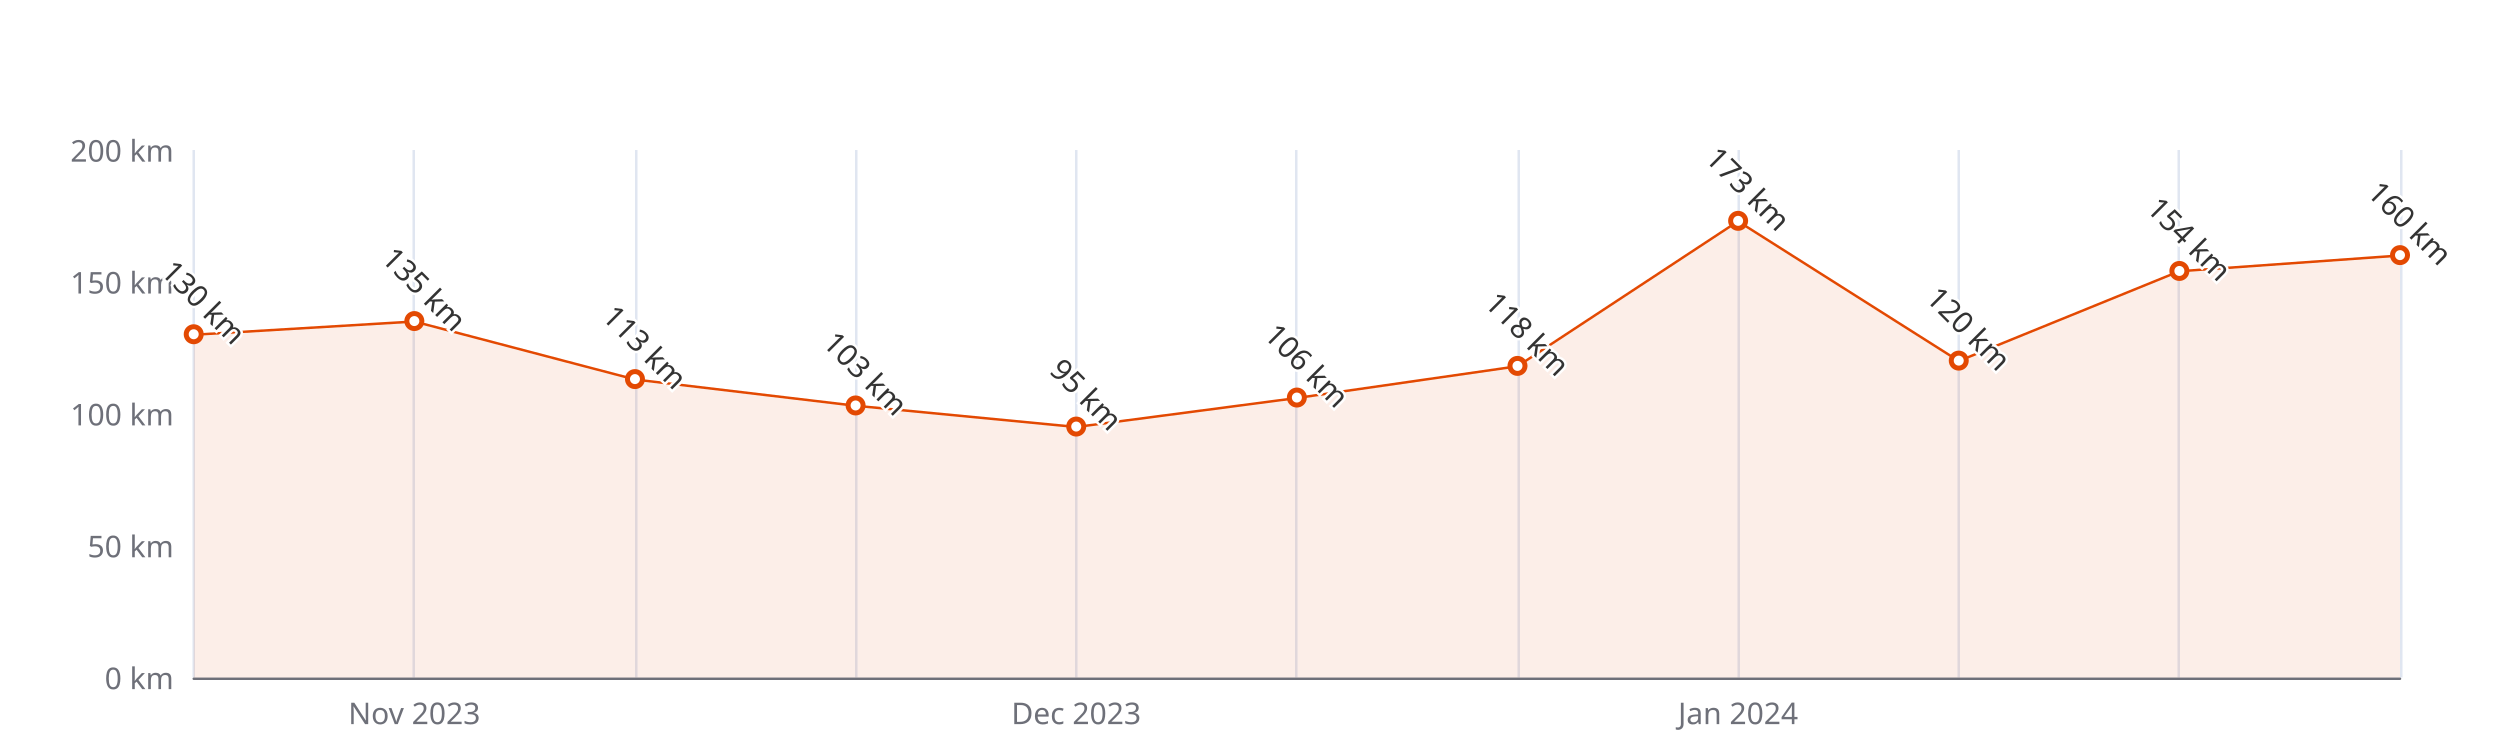
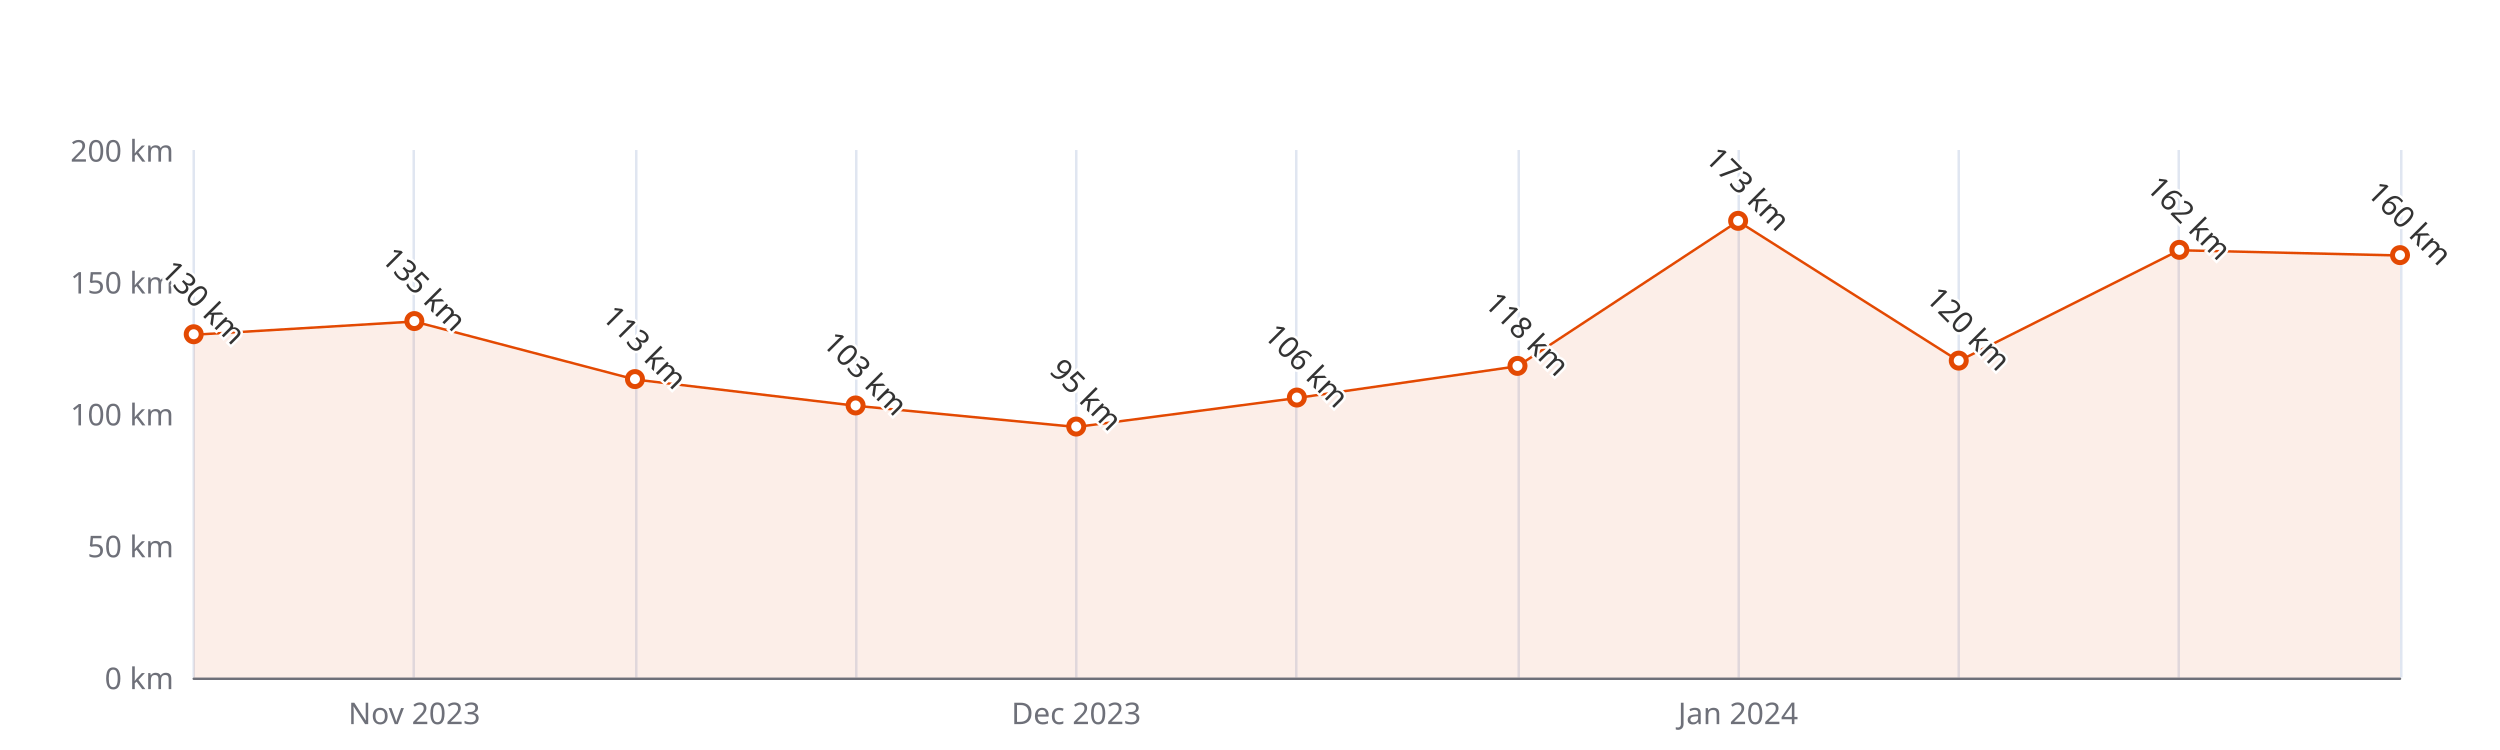
<svg xmlns="http://www.w3.org/2000/svg" width="1000" height="300" version="1.1" baseProfile="full" viewBox="0 0 1000 300">
  <rect width="1000" height="300" x="0" y="0" id="0" fill="#ffffff" />
  <path d="M77.5 60L77.5 271" fill="none" stroke="#E0E6F1" />
  <path d="M165.5 60L165.5 271" fill="none" stroke="#E0E6F1" />
  <path d="M254.5 60L254.5 271" fill="none" stroke="#E0E6F1" />
  <path d="M342.5 60L342.5 271" fill="none" stroke="#E0E6F1" />
  <path d="M430.5 60L430.5 271" fill="none" stroke="#E0E6F1" />
  <path d="M518.5 60L518.5 271" fill="none" stroke="#E0E6F1" />
  <path d="M607.5 60L607.5 271" fill="none" stroke="#E0E6F1" />
  <path d="M695.5 60L695.5 271" fill="none" stroke="#E0E6F1" />
  <path d="M783.5 60L783.5 271" fill="none" stroke="#E0E6F1" />
  <path d="M871.5 60L871.5 271" fill="none" stroke="#E0E6F1" />
  <path d="M960.5 60L960.5 271" fill="none" stroke="#E0E6F1" />
  <path d="M77.5 271.5L960 271.5" fill="none" stroke="#6E7079" stroke-linecap="round" />
  <text dominant-baseline="central" text-anchor="end" style="font-size:12px;font-family:sans-serif;" xml:space="preserve" transform="translate(69.48 271)" fill="#6E7079">0 km</text>
  <text dominant-baseline="central" text-anchor="end" style="font-size:12px;font-family:sans-serif;" xml:space="preserve" transform="translate(69.48 218.25)" fill="#6E7079">50 km</text>
  <text dominant-baseline="central" text-anchor="end" style="font-size:12px;font-family:sans-serif;" xml:space="preserve" transform="translate(69.48 165.5)" fill="#6E7079">100 km</text>
  <text dominant-baseline="central" text-anchor="end" style="font-size:12px;font-family:sans-serif;" xml:space="preserve" transform="translate(69.48 112.75)" fill="#6E7079">150 km</text>
  <text dominant-baseline="central" text-anchor="end" style="font-size:12px;font-family:sans-serif;" xml:space="preserve" transform="translate(69.48 60)" fill="#6E7079">200 km</text>
  <text dominant-baseline="central" text-anchor="middle" style="font-size:12px;font-family:sans-serif;" xml:space="preserve" y="6" transform="translate(165.732 279)" fill="#6E7079">Nov 2023</text>
  <text dominant-baseline="central" text-anchor="middle" style="font-size:12px;font-family:sans-serif;" xml:space="preserve" y="6" transform="translate(430.488 279)" fill="#6E7079">Dec 2023</text>
  <text dominant-baseline="central" text-anchor="middle" style="font-size:12px;font-family:sans-serif;" xml:space="preserve" y="6" transform="translate(695.244 279)" fill="#6E7079">Jan 2024</text>
  <g clip-path="url(#zr5-c0)">
-     <path d="M77.5 133.9L165.7 128.6L254 151.8L342.2 162.3L430.5 170.8L518.7 159.2L607 146.5L695.2 88.5L783.5 144.4L871.7 108.5L960 102.2L960 271L871.7 271L783.5 271L695.2 271L607 271L518.7 271L430.5 271L342.2 271L254 271L165.7 271L77.5 271Z" fill="rgb(227,73,2)" fill-opacity="0.09" />
-     <path d="M77.5 133.9L165.7 128.6L254 151.8L342.2 162.3L430.5 170.8L518.7 159.2L607 146.5L695.2 88.5L783.5 144.4L871.7 108.5L960 102.2" fill="none" stroke="#E34902" stroke-linejoin="bevel" />
+     <path d="M77.5 133.9L165.7 128.6L254 151.8L342.2 162.3L430.5 170.8L518.7 159.2L607 146.5L695.2 88.5L783.5 144.4L871.7 100.1L960 102.2L960 271L871.7 271L783.5 271L695.2 271L607 271L518.7 271L430.5 271L342.2 271L254 271L165.7 271L77.5 271Z" fill="rgb(227,73,2)" fill-opacity="0.09" />
+     <path d="M77.5 133.9L165.7 128.6L254 151.8L342.2 162.3L430.5 170.8L518.7 159.2L607 146.5L695.2 88.5L783.5 144.4L871.7 100.1L960 102.2" fill="none" stroke="#E34902" stroke-linejoin="bevel" />
  </g>
  <path d="M1 0A1 1 0 1 1 1 -0.1A1 1 0 0 1 1 0" transform="matrix(3,0,0,3,77.48,133.85)" fill="#fff" stroke="#E34902" stroke-width="0.667" />
  <path d="M1 0A1 1 0 1 1 1 -0.1A1 1 0 0 1 1 0" transform="matrix(3,0,0,3,165.732,128.575)" fill="#fff" stroke="#E34902" stroke-width="0.667" />
  <path d="M1 0A1 1 0 1 1 1 -0.1A1 1 0 0 1 1 0" transform="matrix(3,0,0,3,253.984,151.785)" fill="#fff" stroke="#E34902" stroke-width="0.667" />
  <path d="M1 0A1 1 0 1 1 1 -0.1A1 1 0 0 1 1 0" transform="matrix(3,0,0,3,342.236,162.335)" fill="#fff" stroke="#E34902" stroke-width="0.667" />
  <path d="M1 0A1 1 0 1 1 1 -0.1A1 1 0 0 1 1 0" transform="matrix(3,0,0,3,430.488,170.775)" fill="#fff" stroke="#E34902" stroke-width="0.667" />
  <path d="M1 0A1 1 0 1 1 1 -0.1A1 1 0 0 1 1 0" transform="matrix(3,0,0,3,518.74,159.17)" fill="#fff" stroke="#E34902" stroke-width="0.667" />
  <path d="M1 0A1 1 0 1 1 1 -0.1A1 1 0 0 1 1 0" transform="matrix(3,0,0,3,606.992,146.51)" fill="#fff" stroke="#E34902" stroke-width="0.667" />
  <path d="M1 0A1 1 0 1 1 1 -0.1A1 1 0 0 1 1 0" transform="matrix(3,0,0,3,695.244,88.485)" fill="#fff" stroke="#E34902" stroke-width="0.667" />
  <path d="M1 0A1 1 0 1 1 1 -0.1A1 1 0 0 1 1 0" transform="matrix(3,0,0,3,783.496,144.4)" fill="#fff" stroke="#E34902" stroke-width="0.667" />
-   <path d="M1 0A1 1 0 1 1 1 -0.1A1 1 0 0 1 1 0" transform="matrix(3,0,0,3,871.748,108.53)" fill="#fff" stroke="#E34902" stroke-width="0.667" />
+   <path d="M1 0A1 1 0 1 1 1 -0.1A1 1 0 0 1 1 0" transform="matrix(3,0,0,3,871.748,100.09)" fill="#fff" stroke="#E34902" stroke-width="0.667" />
  <path d="M1 0A1 1 0 1 1 1 -0.1A1 1 0 0 1 1 0" transform="matrix(3,0,0,3,960,102.2)" fill="#fff" stroke="#E34902" stroke-width="0.667" />
  <text dominant-baseline="central" text-anchor="middle" style="font-size:12px;font-family:sans-serif;" xml:space="preserve" y="-6" transform="matrix(0.707,0.707,-0.707,0.707,77.48,124.85)" fill="#333" stroke="rgb(255,255,255)" stroke-width="2" paint-order="stroke" stroke-miterlimit="2">130 km</text>
  <text dominant-baseline="central" text-anchor="middle" style="font-size:12px;font-family:sans-serif;" xml:space="preserve" y="-6" transform="matrix(0.707,0.707,-0.707,0.707,165.732,119.575)" fill="#333" stroke="rgb(255,255,255)" stroke-width="2" paint-order="stroke" stroke-miterlimit="2">135 km</text>
  <text dominant-baseline="central" text-anchor="middle" style="font-size:12px;font-family:sans-serif;" xml:space="preserve" y="-6" transform="matrix(0.707,0.707,-0.707,0.707,253.984,142.785)" fill="#333" stroke="rgb(255,255,255)" stroke-width="2" paint-order="stroke" stroke-miterlimit="2">113 km</text>
  <text dominant-baseline="central" text-anchor="middle" style="font-size:12px;font-family:sans-serif;" xml:space="preserve" y="-6" transform="matrix(0.707,0.707,-0.707,0.707,342.236,153.335)" fill="#333" stroke="rgb(255,255,255)" stroke-width="2" paint-order="stroke" stroke-miterlimit="2">103 km</text>
  <text dominant-baseline="central" text-anchor="middle" style="font-size:12px;font-family:sans-serif;" xml:space="preserve" y="-6" transform="matrix(0.707,0.707,-0.707,0.707,430.488,161.775)" fill="#333" stroke="rgb(255,255,255)" stroke-width="2" paint-order="stroke" stroke-miterlimit="2">95 km</text>
  <text dominant-baseline="central" text-anchor="middle" style="font-size:12px;font-family:sans-serif;" xml:space="preserve" y="-6" transform="matrix(0.707,0.707,-0.707,0.707,518.74,150.17)" fill="#333" stroke="rgb(255,255,255)" stroke-width="2" paint-order="stroke" stroke-miterlimit="2">106 km</text>
  <text dominant-baseline="central" text-anchor="middle" style="font-size:12px;font-family:sans-serif;" xml:space="preserve" y="-6" transform="matrix(0.707,0.707,-0.707,0.707,606.992,137.51)" fill="#333" stroke="rgb(255,255,255)" stroke-width="2" paint-order="stroke" stroke-miterlimit="2">118 km</text>
  <text dominant-baseline="central" text-anchor="middle" style="font-size:12px;font-family:sans-serif;" xml:space="preserve" y="-6" transform="matrix(0.707,0.707,-0.707,0.707,695.244,79.485)" fill="#333" stroke="rgb(255,255,255)" stroke-width="2" paint-order="stroke" stroke-miterlimit="2">173 km</text>
  <text dominant-baseline="central" text-anchor="middle" style="font-size:12px;font-family:sans-serif;" xml:space="preserve" y="-6" transform="matrix(0.707,0.707,-0.707,0.707,783.496,135.4)" fill="#333" stroke="rgb(255,255,255)" stroke-width="2" paint-order="stroke" stroke-miterlimit="2">120 km</text>
-   <text dominant-baseline="central" text-anchor="middle" style="font-size:12px;font-family:sans-serif;" xml:space="preserve" y="-6" transform="matrix(0.707,0.707,-0.707,0.707,871.748,99.53)" fill="#333" stroke="rgb(255,255,255)" stroke-width="2" paint-order="stroke" stroke-miterlimit="2">154 km</text>
+   <text dominant-baseline="central" text-anchor="middle" style="font-size:12px;font-family:sans-serif;" xml:space="preserve" y="-6" transform="matrix(0.707,0.707,-0.707,0.707,871.748,91.09)" fill="#333" stroke="rgb(255,255,255)" stroke-width="2" paint-order="stroke" stroke-miterlimit="2">162 km</text>
  <text dominant-baseline="central" text-anchor="middle" style="font-size:12px;font-family:sans-serif;" xml:space="preserve" y="-6" transform="matrix(0.707,0.707,-0.707,0.707,960,93.2)" fill="#333" stroke="rgb(255,255,255)" stroke-width="2" paint-order="stroke" stroke-miterlimit="2">160 km</text>
  <defs>
    <clipPath id="zr5-c0">
      <path d="M76 59.5l884 0l0 212l-884 0Z" fill="#000" />
    </clipPath>
  </defs>
</svg>
